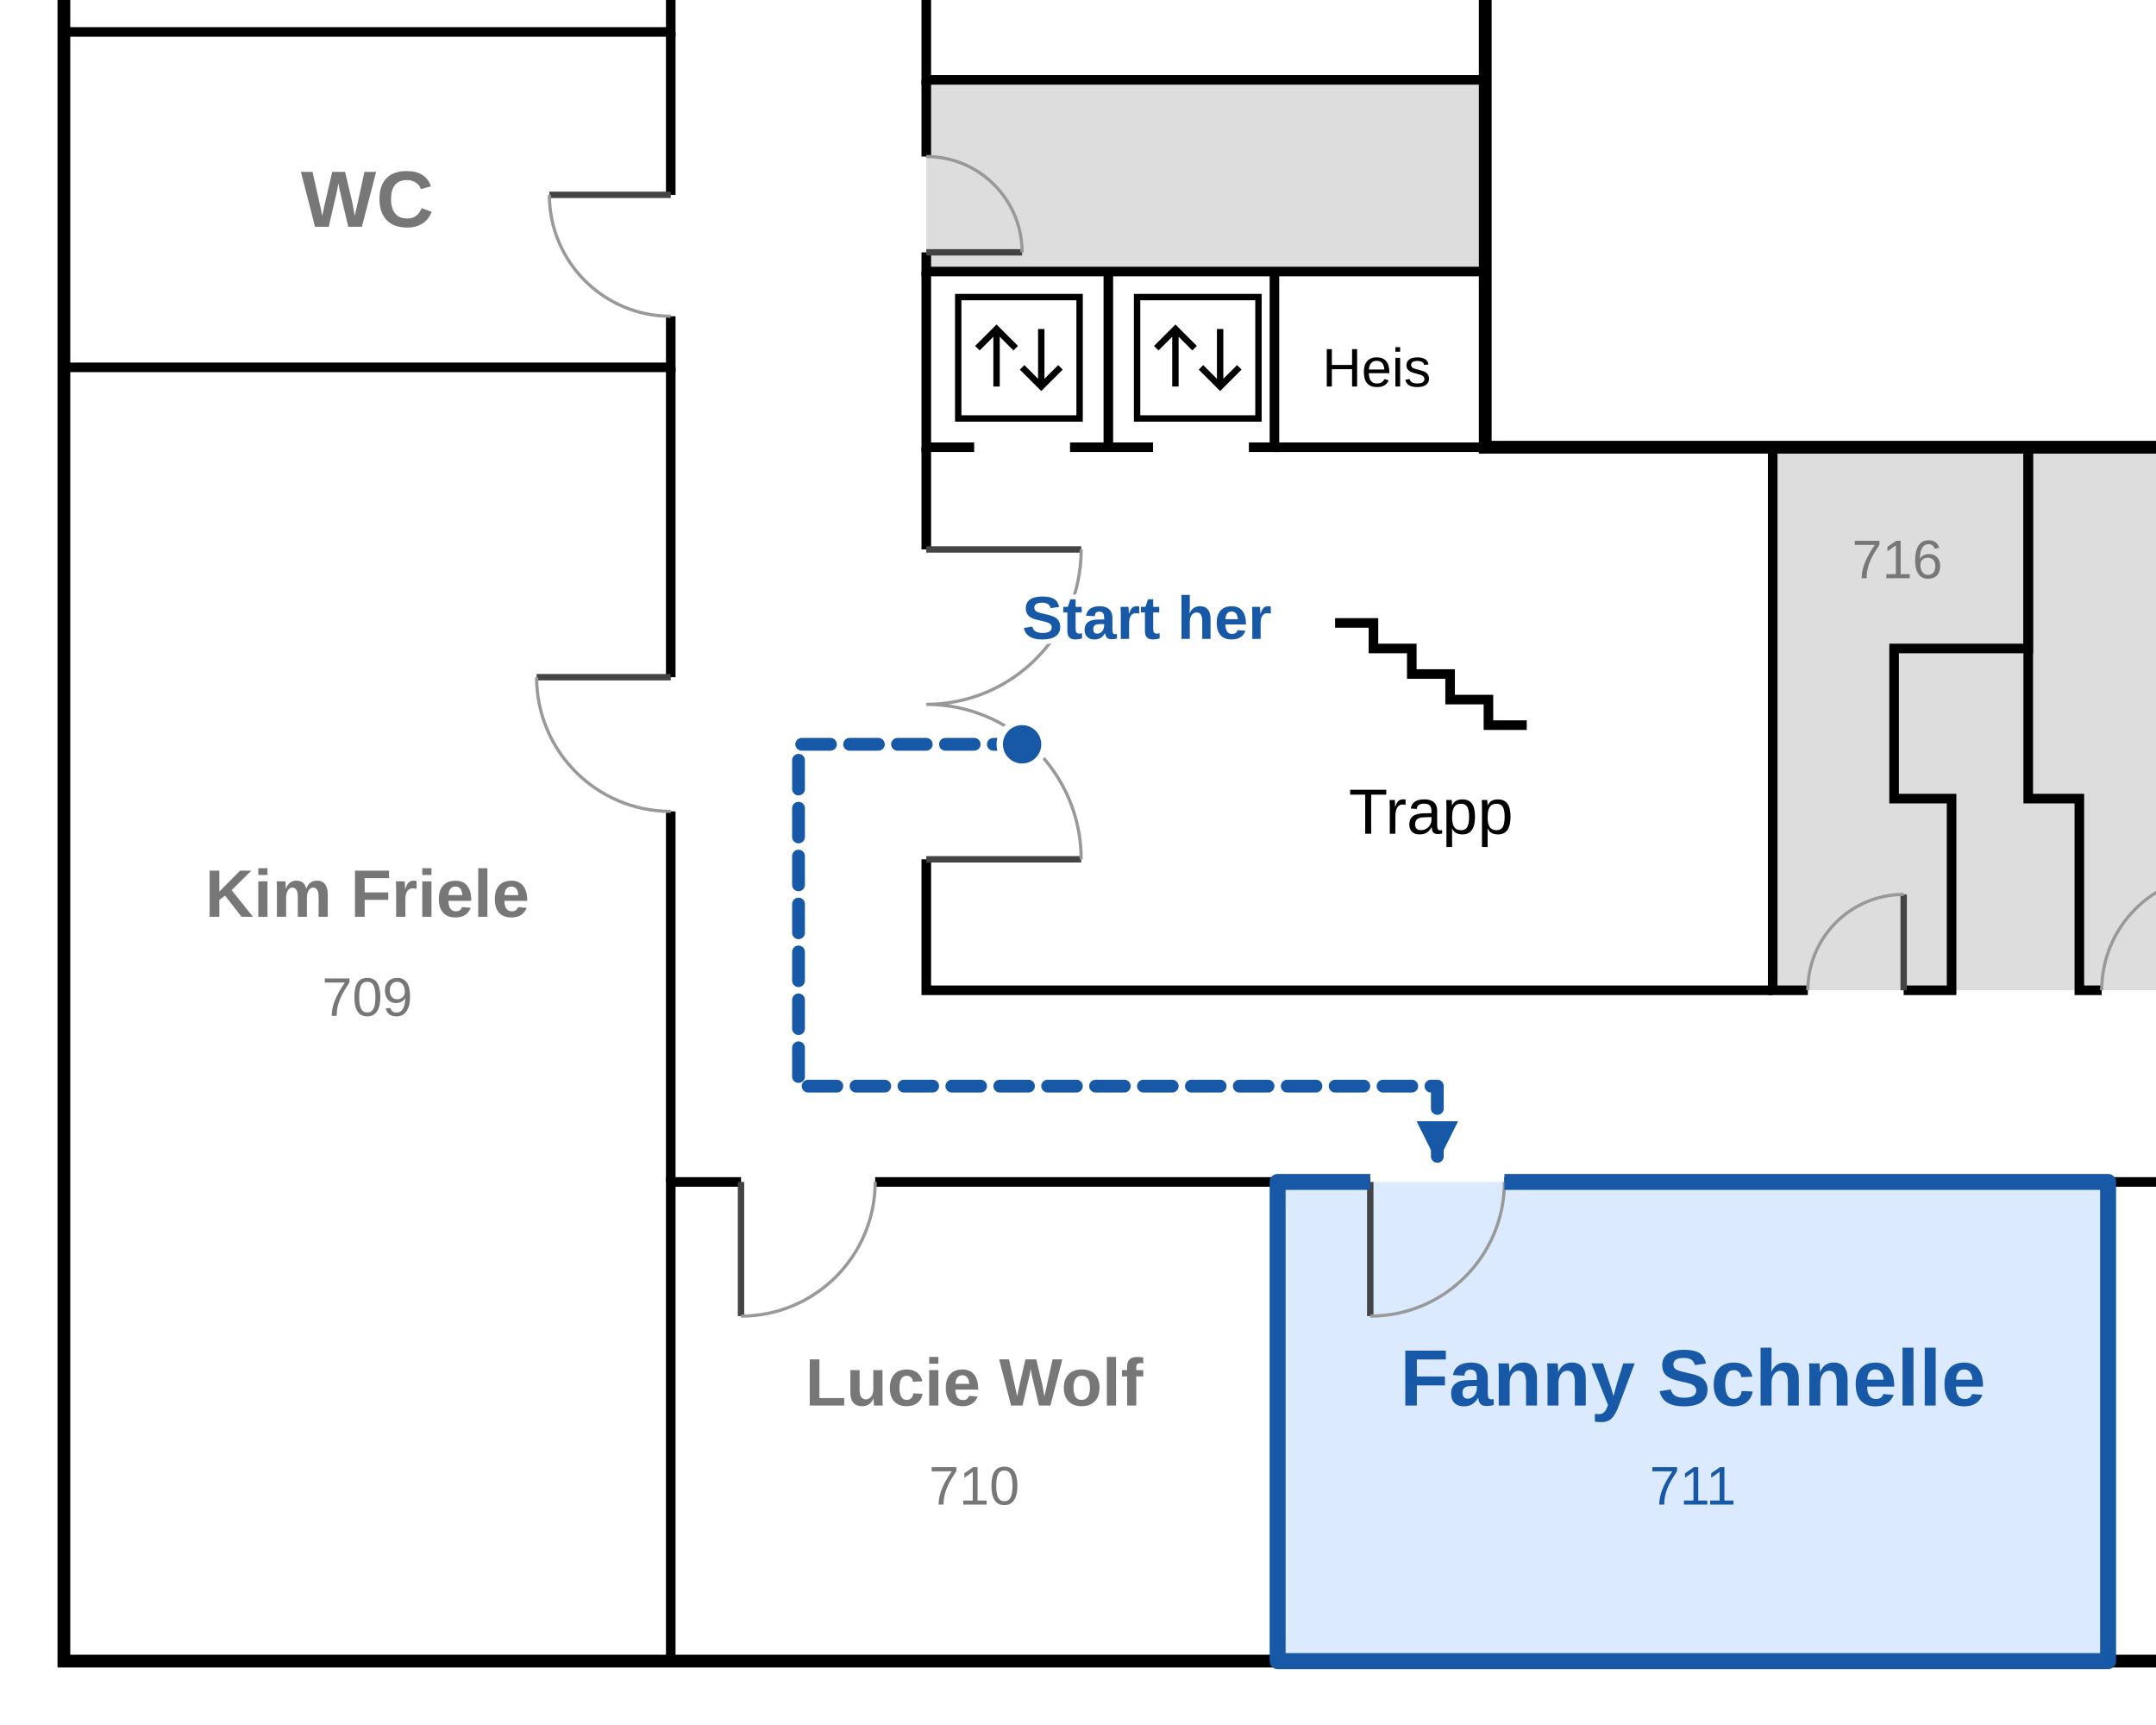
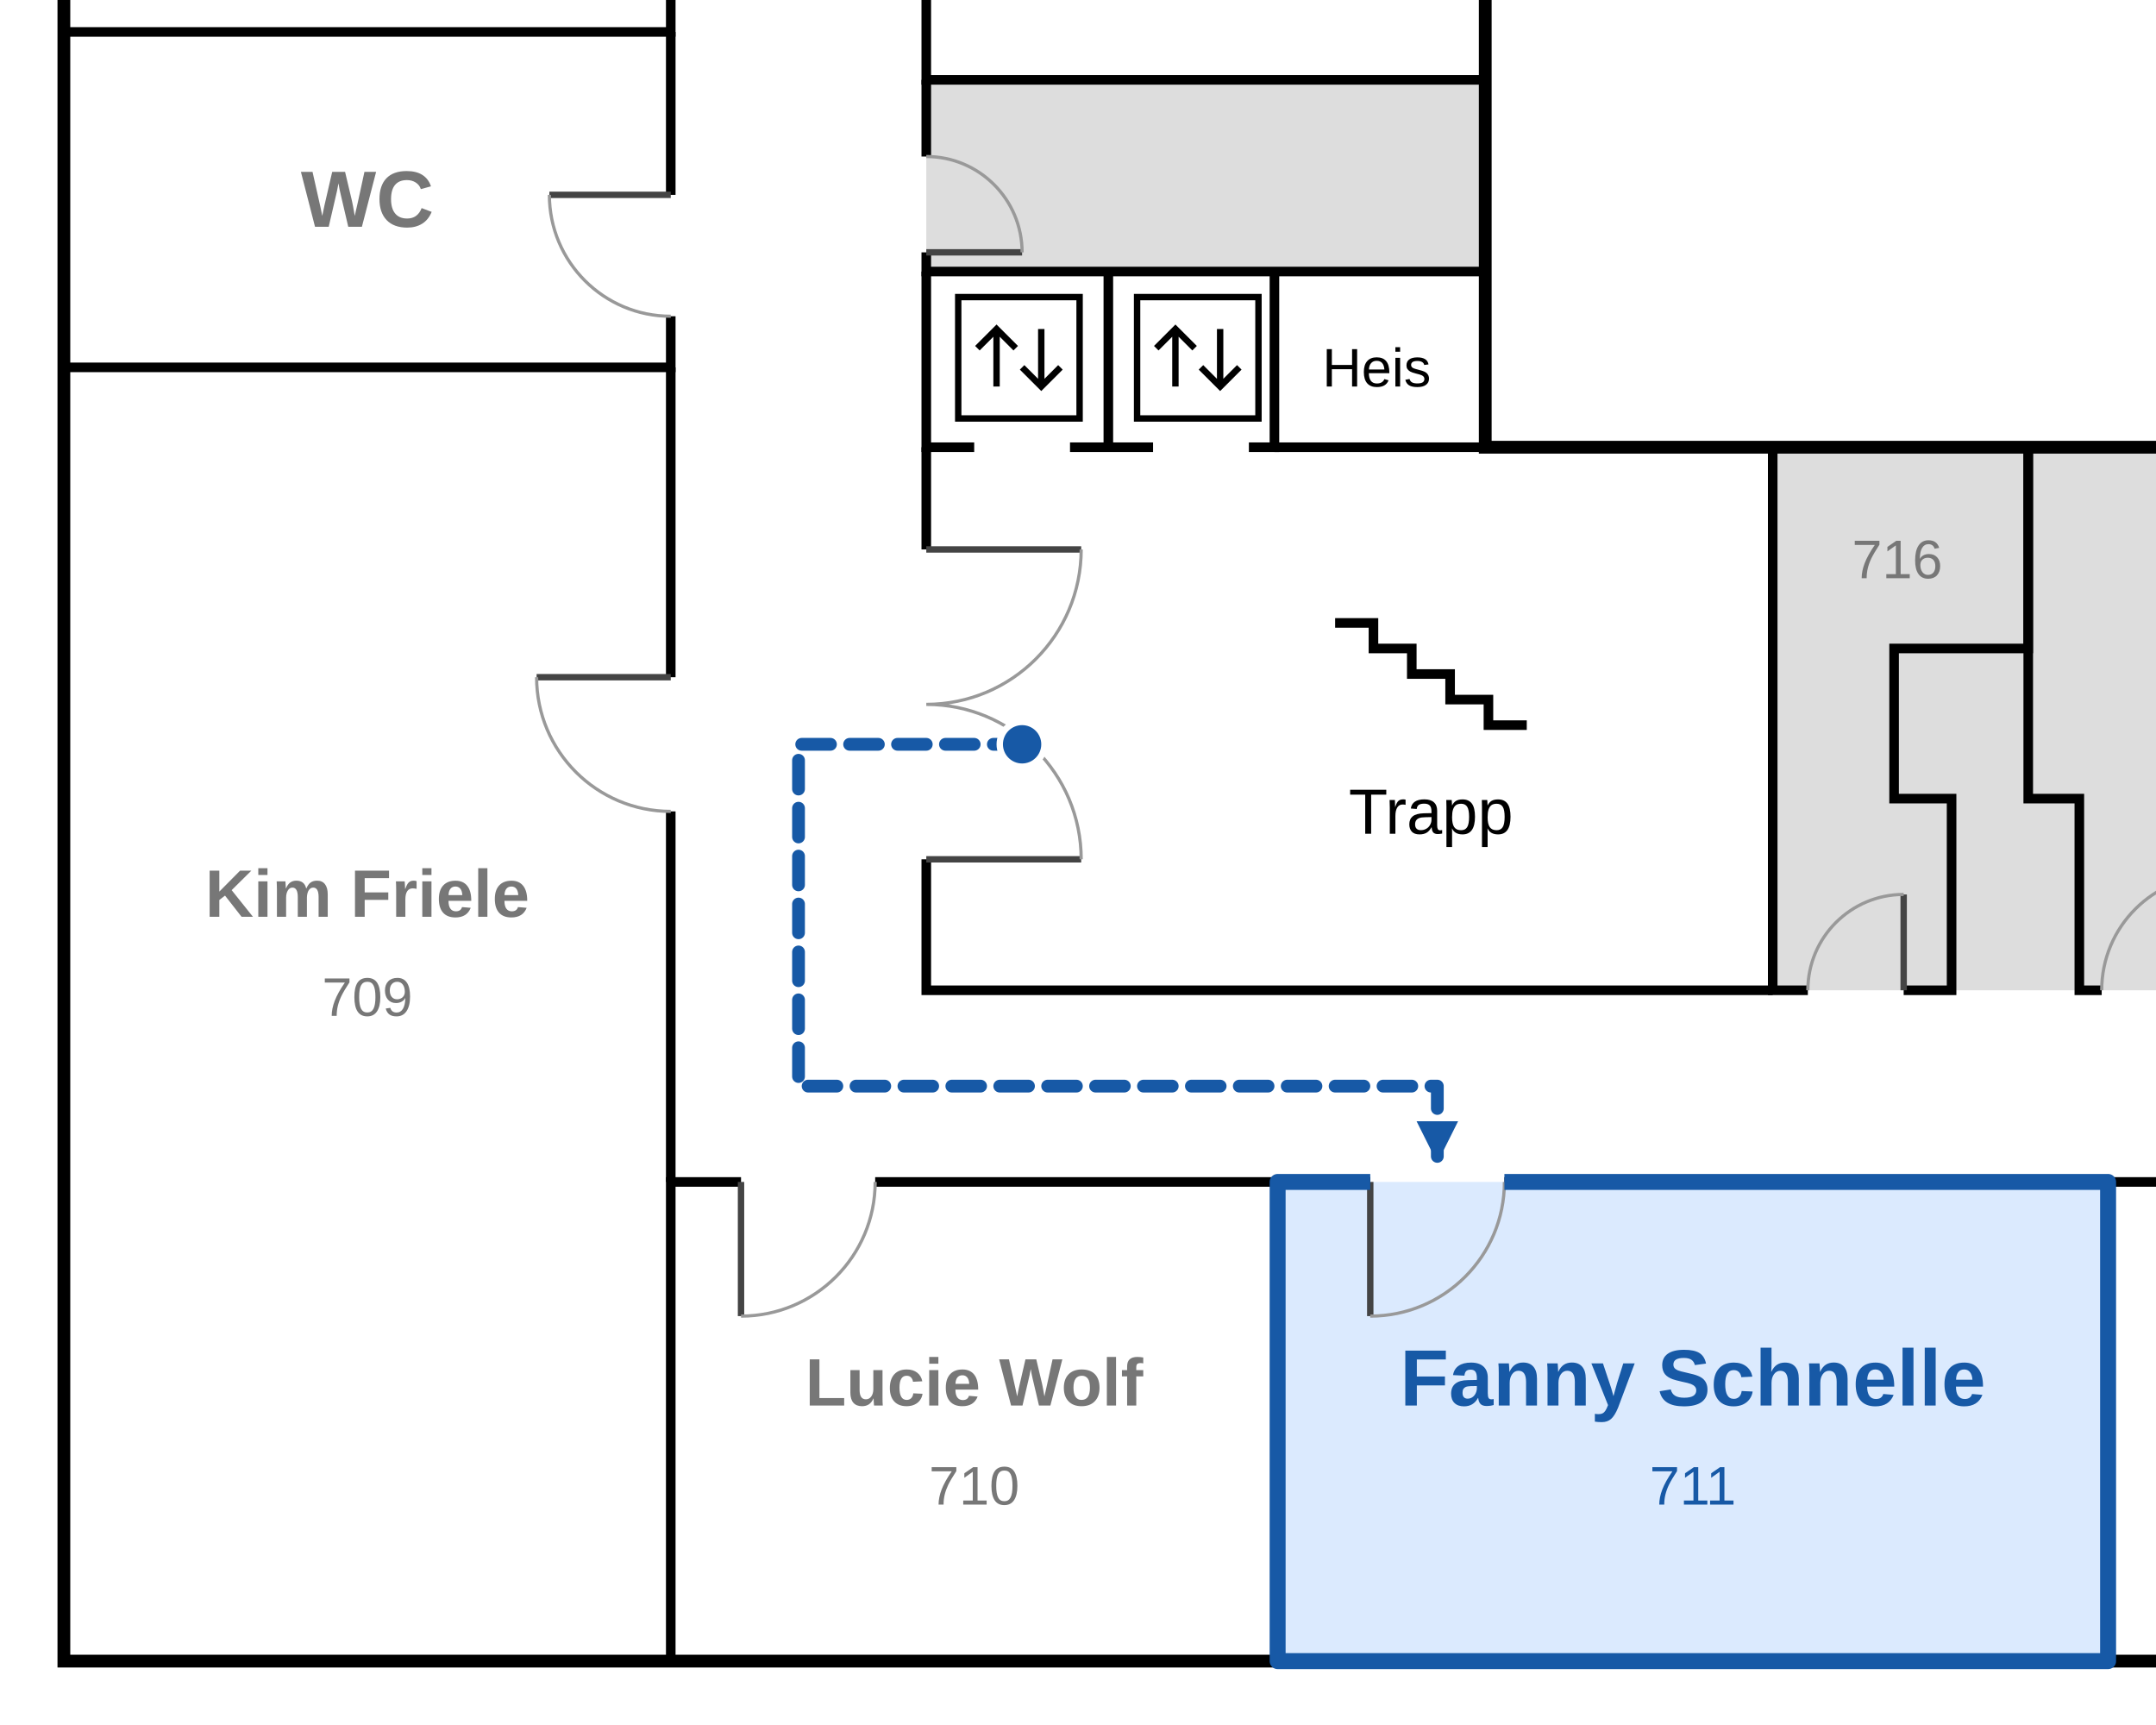
<svg xmlns="http://www.w3.org/2000/svg" xmlns:xlink="http://www.w3.org/1999/xlink" width="675" height="540" viewBox="0 110 675 540" role="img" aria-labelledby="room-711-map-title room-711-map-description" lang="nb">
  <defs>
    <g id="room-711-stair-symbol" fill="none" stroke="black" stroke-width="3">
      <path d="M 0,0 H 12 V 8 H 24 V 16 H 36 V 24 H 48 V 32 H 60" />
    </g>
    <g id="room-711-lift-symbol" fill="none" stroke="black" stroke-width="2">
      <rect width="38" height="38" />
      <path d="M 12,28 V 10 M 6,16 L 12,10 L 18,16                M 26,10 V 28 M 20,22 L 26,28 L 32,22" />
    </g>
    <clipPath id="room-711-map-crop">
      <rect x="0" y="110" width="675" height="540" />
    </clipPath>
    <marker id="room-711-route-arrow" markerUnits="userSpaceOnUse" markerWidth="13" markerHeight="13" viewBox="0 0 13 13" refX="12" refY="6.5" orient="auto">
      <path d="M 0,0 L 13,6.5 L 0,13 Z" fill="#1759a6" />
    </marker>
  </defs>
  <rect x="0" y="110" width="675" height="540" fill="white" />
  <g clip-path="url(#room-711-map-crop)">
    <g font-family="Arial, Helvetica, sans-serif" fill="black" transform="translate(-30 -340)">
      <g id="room-711-service-room-fills" fill="#dddddd">
        <rect x="585" y="590" width="160" height="170" />
        <rect x="320" y="475" width="175" height="60" />
      </g>
      <g id="room-711-emergency-stairwell-fills" fill="#eeeeee">
        <rect x="320" y="110" width="175" height="80" />
        <rect x="1000" y="590" width="150" height="170" />
      </g>
      <rect id="room-711-destination-fill" x="430" y="820" width="260" height="150" fill="#dbeafe" />
      <path id="room-711-outer-walls" d="M 50,110 H 495 V 590 H 1150 V 970 H 50 Z" fill="none" stroke="black" stroke-width="4" />
      <g fill="none" stroke="black" stroke-width="3">
        <g id="room-711-room-707" data-room-number="707">
          <path d="M 240,110 V 268 M 240,310 V 460 H 50" />
        </g>
        <g id="room-711-room-706" data-room-number="706">
          <path d="M 495,190 H 320 V 268 M 320,310 V 345 H 495" />
        </g>
        <g id="room-711-room-705" data-room-number="705">
          <path d="M 320,345 V 388 M 320,430 V 475 H 495" />
        </g>
        <g id="room-711-room-710" data-room-number="710">
          <path d="M 240,970 V 820 H 262 M 304,820 H 430 V 970" />
        </g>
        <g id="room-711-room-711" data-room-number="711">
          <path d="M 430,820 H 459 M 501,820 H 690 V 970" />
        </g>
        <g id="room-711-room-712" data-room-number="712">
          <path d="M 690,820 H 810 M 852,820 H 950 V 970" />
        </g>
        <g id="room-711-room-713" data-room-number="713">
          <path d="M 950,820 H 978 M 1020,820 H 1150" />
        </g>
        <g id="room-711-room-714" data-room-number="714">
          <path d="M 745,590 V 760 H 793 M 835,760 H 1000 V 590" />
        </g>
        <g id="room-711-room-716" data-room-number="716">
          <path d="M 585,590 V 760 H 596 M 626,760 H 641 V 700                  H 623 V 653 H 665 V 590" />
        </g>
        <g id="room-711-room-709" data-room-number="709">
          <path d="M 240,565 V 662 M 240,704 V 820" />
        </g>
        <g id="room-711-wc-area">
          <path d="M 240,460 V 511 M 240,549 V 565 H 50" />
        </g>
        <g id="room-711-unlabelled-areas">
          <path d="M 320,475 V 499 M 320,529 V 535 H 495" />
          <path d="M 665,590 V 700 H 681 V 760 H 688 M 724,760 H 745" />
        </g>
        <g id="room-711-main-stairwell">
          <path d="M 429,590 H 585 M 320,590 V 622                  M 320,719 V 760 H 585" />
        </g>
        <g id="room-711-lift-area">
          <path d="M 320,535 V 590 H 335 M 365,590 H 391                  M 421,590 H 429 V 535 M 377,535 V 590" />
        </g>
        <g id="room-711-upper-stairwell">
          <path d="M 320,110 V 145 M 320,179 V 190" />
        </g>
        <g id="room-711-right-stairwell">
          <path d="M 1000,760 H 1079 M 1121,760 H 1150" />
        </g>
      </g>
      <g id="room-711-doors" fill="none">
        <g id="room-711-door-707" transform="translate(240 268) rotate(90)">
          <path d="M 0,0 V 42" stroke="#444444" stroke-width="2" />
          <path d="M 0,42 A 42,42 0 0 0 42,0" stroke="#999999" stroke-width="1" />
        </g>
        <g id="room-711-door-706" transform="translate(320 310) rotate(-90)">
          <path d="M 0,0 V 42" stroke="#444444" stroke-width="2" />
          <path d="M 0,42 A 42,42 0 0 0 42,0" stroke="#999999" stroke-width="1" />
        </g>
        <g id="room-711-door-705" transform="translate(320 430) rotate(-90)">
          <path d="M 0,0 V 42" stroke="#444444" stroke-width="2" />
          <path d="M 0,42 A 42,42 0 0 0 42,0" stroke="#999999" stroke-width="1" />
        </g>
        <g id="room-711-door-709-upper" transform="translate(240 662) rotate(90)">
          <path d="M 0,0 V 42" stroke="#444444" stroke-width="2" />
          <path d="M 0,42 A 42,42 0 0 0 42,0" stroke="#999999" stroke-width="1" />
        </g>
        <g id="room-711-door-wc" transform="translate(240 511) rotate(90)">
          <path d="M 0,0 V 38" stroke="#444444" stroke-width="2" />
          <path d="M 0,38 A 38,38 0 0 0 38,0" stroke="#999999" stroke-width="1" />
        </g>
        <g id="room-711-door-710" transform="translate(262 820) rotate(0)">
          <path d="M 0,0 V 42" stroke="#444444" stroke-width="2" />
          <path d="M 0,42 A 42,42 0 0 0 42,0" stroke="#999999" stroke-width="1" />
        </g>
        <g id="room-711-door-711" transform="translate(459 820) rotate(0)">
          <path d="M 0,0 V 42" stroke="#444444" stroke-width="2" />
          <path d="M 0,42 A 42,42 0 0 0 42,0" stroke="#999999" stroke-width="1" />
        </g>
        <g id="room-711-door-712" transform="translate(810 820) rotate(0)">
          <path d="M 0,0 V 42" stroke="#444444" stroke-width="2" />
          <path d="M 0,42 A 42,42 0 0 0 42,0" stroke="#999999" stroke-width="1" />
        </g>
        <g id="room-711-door-713" transform="translate(978 820) rotate(0)">
          <path d="M 0,0 V 42" stroke="#444444" stroke-width="2" />
          <path d="M 0,42 A 42,42 0 0 0 42,0" stroke="#999999" stroke-width="1" />
        </g>
        <g id="room-711-door-714-left" transform="translate(835 760) rotate(180)">
          <path d="M 0,0 V 42" stroke="#444444" stroke-width="2" />
          <path d="M 0,42 A 42,42 0 0 0 42,0" stroke="#999999" stroke-width="1" />
        </g>
        <g id="room-711-door-716" transform="translate(626 760) rotate(180)">
          <path d="M 0,0 V 30" stroke="#444444" stroke-width="2" />
          <path d="M 0,30 A 30,30 0 0 0 30,0" stroke="#999999" stroke-width="1" />
        </g>
        <g id="room-711-door-service-by-714" transform="translate(724 760) rotate(180)">
          <path d="M 0,0 V 36" stroke="#444444" stroke-width="2" />
          <path d="M 0,36 A 36,36 0 0 0 36,0" stroke="#999999" stroke-width="1" />
        </g>
        <g id="room-711-door-service-by-705" transform="translate(320 529) rotate(-90)">
          <path d="M 0,0 V 30" stroke="#444444" stroke-width="2" />
          <path d="M 0,30 A 30,30 0 0 0 30,0" stroke="#999999" stroke-width="1" />
        </g>
        <g id="room-711-door-upper-emergency" transform="translate(320 179) rotate(-90)">
          <path d="M 0,0 V 34" stroke="#444444" stroke-width="2" />
          <path d="M 0,34 A 34,34 0 0 0 34,0" stroke="#999999" stroke-width="1" />
        </g>
        <g id="room-711-door-right-emergency" transform="translate(1121 760) rotate(180)">
          <path d="M 0,0 V 42" stroke="#444444" stroke-width="2" />
          <path d="M 0,42 A 42,42 0 0 0 42,0" stroke="#999999" stroke-width="1" />
        </g>
        <g id="room-711-main-stairwell-double-door">
          <path d="M 320,622 H 368.5 M 320,719 H 368.5" stroke="#444444" stroke-width="2" />
          <path d="M 368.5,622 A 48.5,48.5 0 0 1 320,670.5 M 368.5,719 A 48.5,48.5 0 0 0 320,670.5" stroke="#999999" stroke-width="1" />
        </g>
      </g>
      <path id="room-711-destination-outline" d="M 459,820 H 430 V 970 H 690 V 820 H 501" fill="none" stroke="#1759a6" stroke-width="5" stroke-linejoin="round" />
      <g id="room-711-room-labels" font-size="21" text-anchor="middle" fill="#777777">
        <g id="room-711-label-707">
          <text x="145" y="266" font-weight="bold">
            <tspan x="145" dy="0">Torborg</tspan>
            <tspan x="145" dy="27">Nedraas</tspan>
          </text>
          <text x="145" y="324" font-size="17">707</text>
        </g>
        <g id="room-711-label-706">
          <text x="408" y="247" font-weight="bold">
            <tspan x="408" dy="0">Marie</tspan>
            <tspan x="408" dy="27">Monsen</tspan>
          </text>
          <text x="408" y="305" font-size="17">706</text>
        </g>
        <g id="room-711-label-705">
          <text x="408" y="385" font-weight="bold">
            <tspan x="408" dy="0">Amalie</tspan>
            <tspan x="408" dy="27">Hansen</tspan>
          </text>
          <text x="408" y="443" font-size="17">705</text>
        </g>
        <g id="room-711-label-709">
          <text x="145" y="737" font-weight="bold">
            <tspan x="145" dy="0">Kim Friele</tspan>
          </text>
          <text x="145" y="768" font-size="17">709</text>
        </g>
        <g id="room-711-label-710">
          <text x="335" y="890" font-weight="bold">
            <tspan x="335" dy="0">Lucie Wolf</tspan>
          </text>
          <text x="335" y="921" font-size="17">710</text>
        </g>
        <g id="room-711-label-711" fill="#1759a6" font-size="25">
          <text x="560" y="890" font-weight="bold">
            <tspan x="560" dy="0">Fanny Schnelle</tspan>
          </text>
          <text x="560" y="921" font-size="17">711</text>
        </g>
        <g id="room-711-label-712">
          <text x="820" y="890" font-weight="bold">
            <tspan x="820" dy="0">Amalie Skram</tspan>
          </text>
          <text x="820" y="921" font-size="17">712</text>
        </g>
        <g id="room-711-label-713">
          <text x="1050" y="890" font-weight="bold">
            <tspan x="1050" dy="0">Anne Gullestad</tspan>
          </text>
          <text x="1050" y="921" font-size="17">713</text>
        </g>
        <g id="room-711-label-714">
          <text x="873" y="671" font-weight="bold">
            <tspan x="873" dy="0">Valborg Platou</tspan>
          </text>
          <text x="873" y="702" font-size="17">714</text>
        </g>
        <text id="room-711-label-716" x="624" y="631" font-size="17" fill="#777777">716</text>
        <text id="room-711-label-wc" x="145" y="521" font-size="25" font-weight="bold">WC</text>
      </g>
      <g id="room-711-stairs-and-lifts" font-size="20" text-anchor="middle">
        <g id="room-711-upper-emergency-exit" opacity="0.55">
          <use xlink:href="#room-711-stair-symbol" x="379" y="121" />
          <text x="408" y="179" font-size="17">Nødutgang</text>
        </g>
        <use xlink:href="#room-711-lift-symbol" x="330" y="543" />
        <use xlink:href="#room-711-lift-symbol" x="386" y="543" />
        <text x="461" y="571" font-size="17">Heis</text>
        <use xlink:href="#room-711-stair-symbol" x="448" y="645" />
        <text x="478" y="711">Trapp</text>
        <g id="room-711-right-emergency-exit" opacity="0.55">
          <use xlink:href="#room-711-stair-symbol" x="1045" y="625" />
          <text x="1075" y="698" font-size="17">Nødutgang</text>
        </g>
      </g>
      <g id="room-711-route" fill="none" stroke-linejoin="round" stroke-linecap="round">
        <path d="M 350,683 H 280 V 790 H 480 V 813" stroke="white" stroke-width="8" />
        <path d="M 350,683 H 280 V 790 H 480 V 813" stroke="#1759a6" stroke-width="4" stroke-dasharray="9 6" marker-end="url(#room-711-route-arrow)" />
        <circle cx="350" cy="683" r="7" fill="#1759a6" stroke="white" stroke-width="2" />
-         <text x="350" y="650" font-size="19" font-weight="bold" fill="#1759a6" stroke="white" stroke-width="3" paint-order="stroke fill">Start her</text>
      </g>
    </g>
  </g>
</svg>
